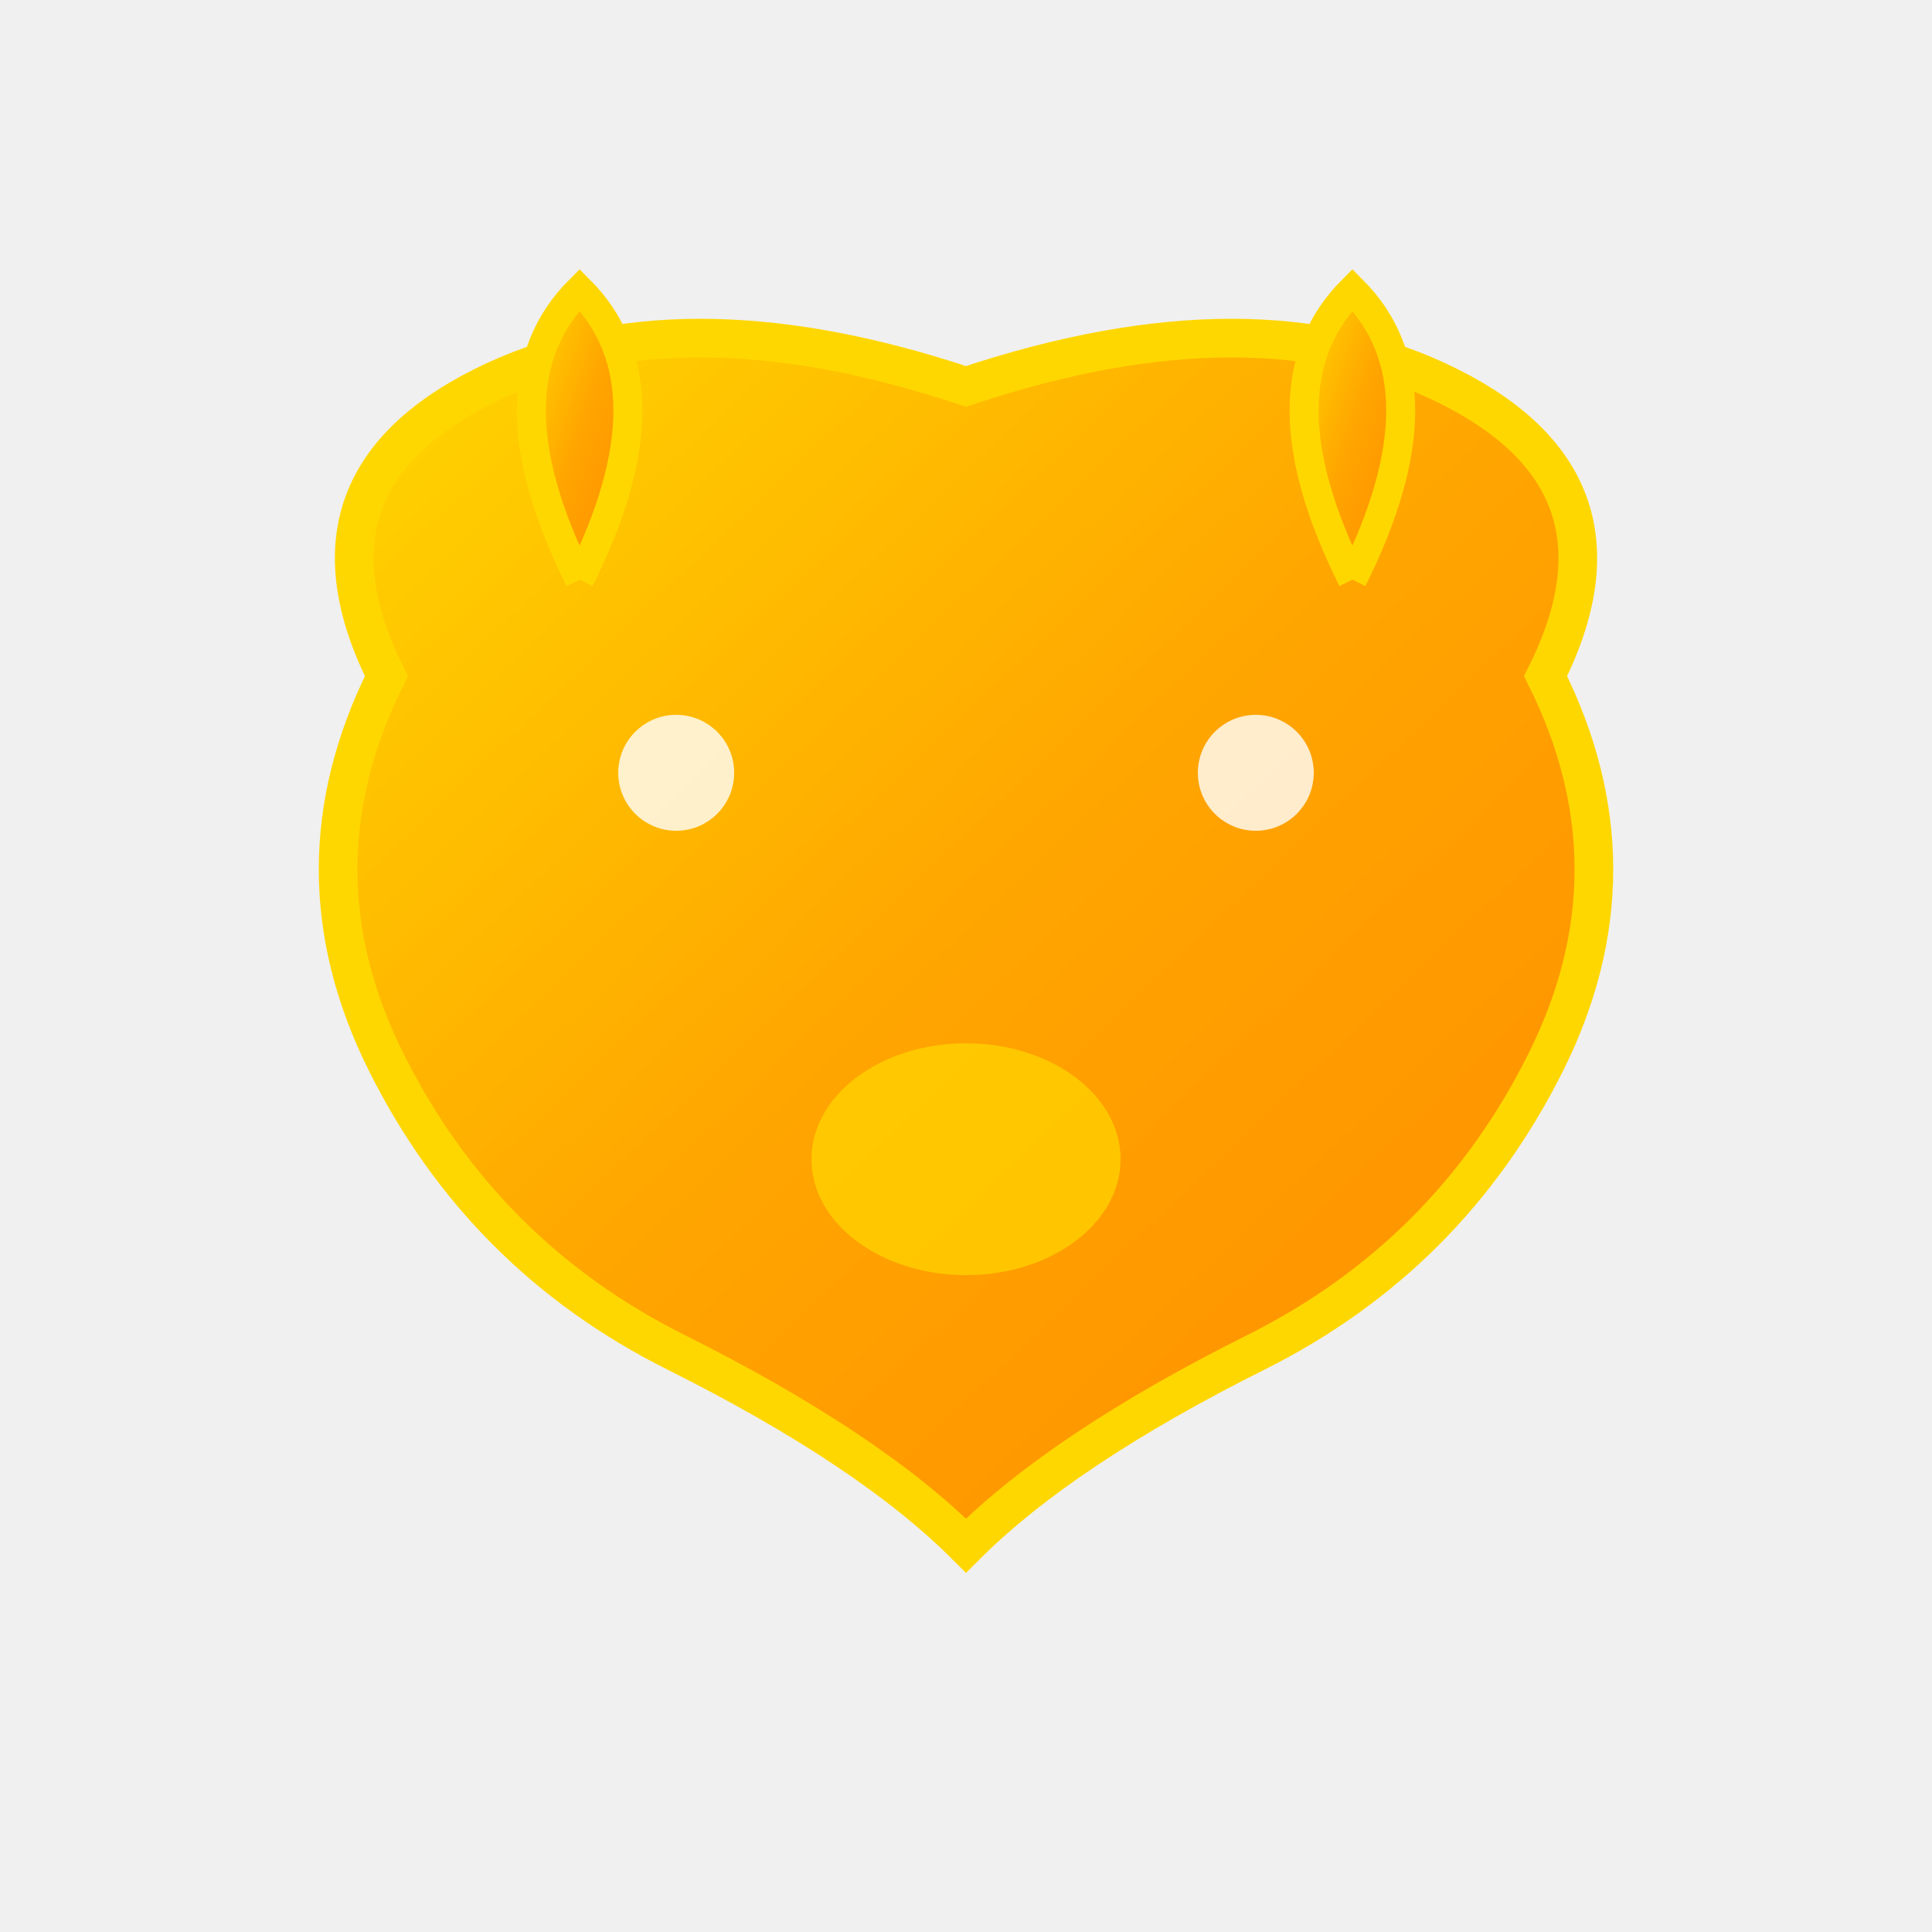
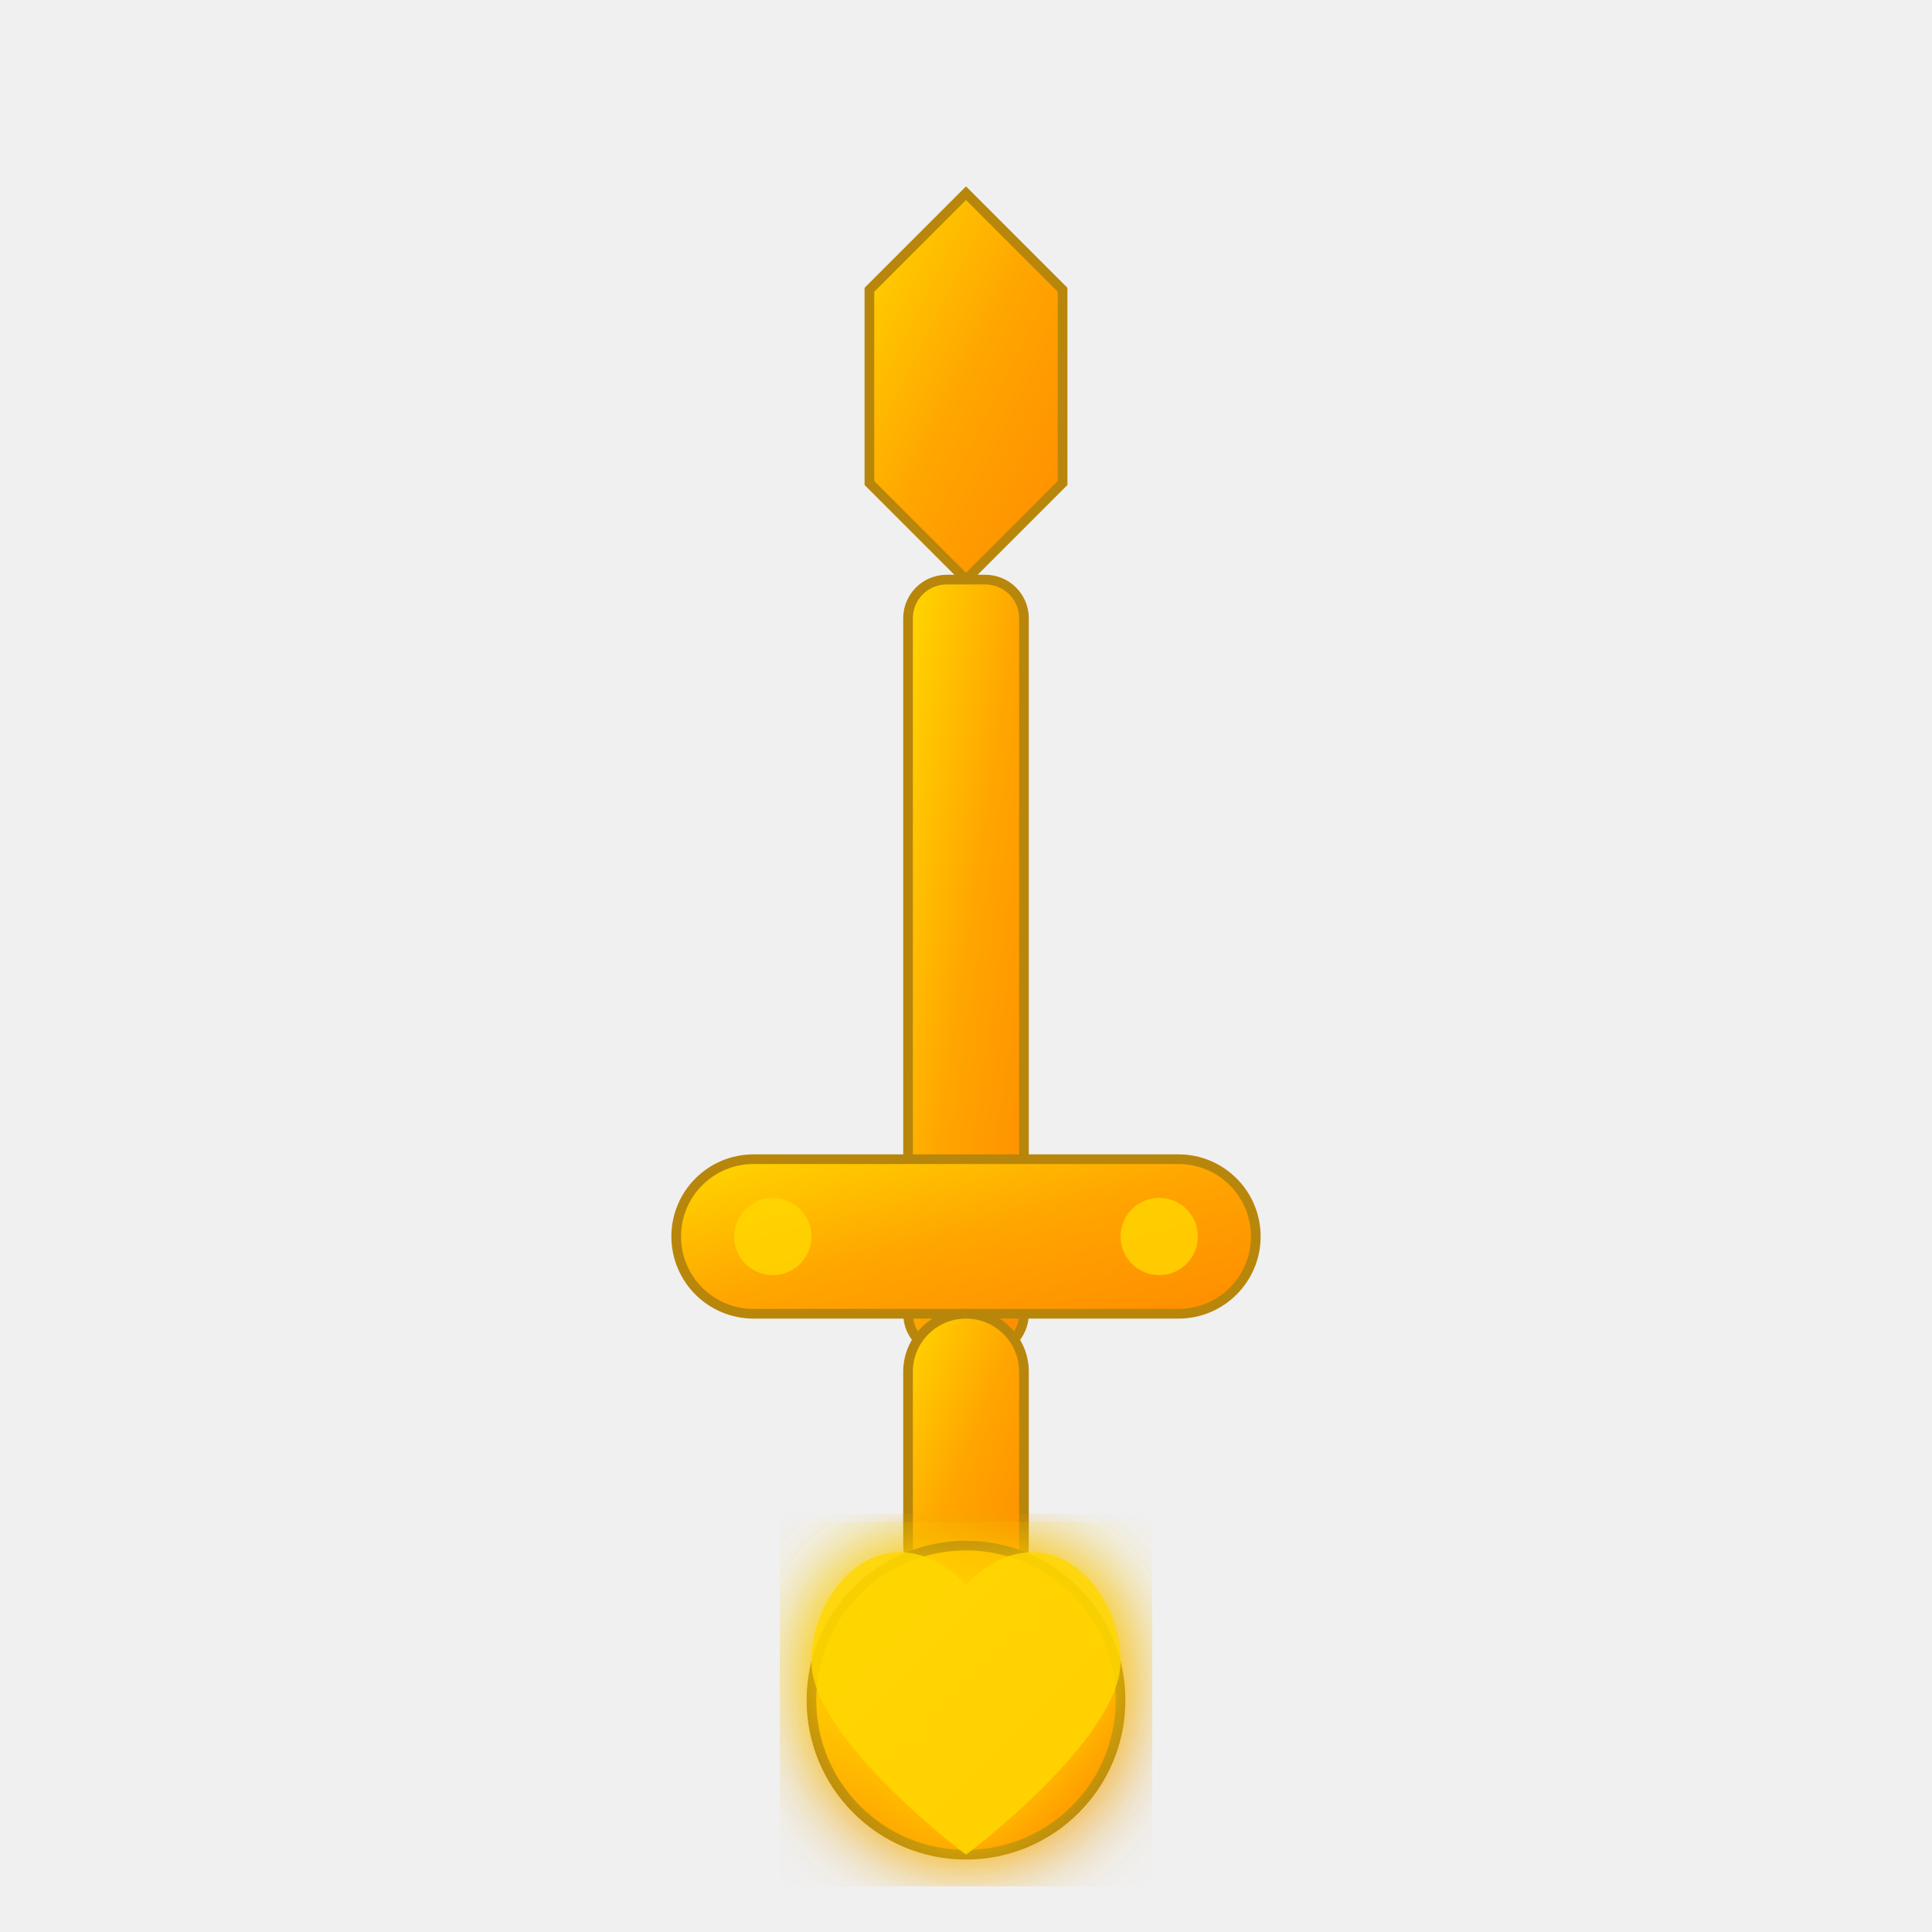
- <svg xmlns="http://www.w3.org/2000/svg" width="32" height="32" viewBox="0 0 100 100" fill="none">
+ <svg xmlns="http://www.w3.org/2000/svg" viewBox="0 0 100 100" width="32" height="32">
  <defs>
-     <linearGradient id="gold-gradient" x1="0%" y1="0%" x2="100%" y2="100%">
+     <linearGradient id="gold" x1="0%" y1="0%" x2="100%" y2="100%">
      <stop offset="0%" stop-color="#FFD700" />
      <stop offset="50%" stop-color="#FFA500" />
      <stop offset="100%" stop-color="#FF8C00" />
    </linearGradient>
+     <filter id="glow">
+       <feGaussianBlur stdDeviation="2" result="coloredBlur" />
+       <feMerge>
+         <feMergeNode in="coloredBlur" />
+         <feMergeNode in="SourceGraphic" />
+       </feMerge>
+     </filter>
  </defs>
-   <path d="M20 35 Q15 25 25 20 Q35 15 50 20 Q65 15 75 20 Q85 25 80 35 Q85 45 80 55 Q75 65 65 70 Q55 75 50 80 Q45 75 35 70 Q25 65 20 55 Q15 45 20 35 Z" fill="url(#gold-gradient)" stroke="#FFD700" stroke-width="2" />
-   <circle cx="35" cy="40" r="3" fill="#FFFFFF" opacity="0.8" />
-   <circle cx="65" cy="40" r="3" fill="#FFFFFF" opacity="0.8" />
-   <ellipse cx="50" cy="60" rx="8" ry="6" fill="#FFD700" opacity="0.7" />
-   <path d="M30 30 Q25 20 30 15 Q35 20 30 30" fill="url(#gold-gradient)" stroke="#FFD700" stroke-width="1.5" />
-   <path d="M70 30 Q75 20 70 15 Q65 20 70 30" fill="url(#gold-gradient)" stroke="#FFD700" stroke-width="1.5" />
+   <path d="M50 10 L55 15 L55 25 L50 30 L45 25 L45 15 Z" fill="url(#gold)" stroke="#B8860B" stroke-width="0.5" />
+   <rect x="47" y="30" width="6" height="40" fill="url(#gold)" stroke="#B8860B" stroke-width="0.5" rx="2" />
+   <rect x="35" y="60" width="30" height="8" fill="url(#gold)" stroke="#B8860B" stroke-width="0.5" rx="4" />
+   <rect x="47" y="68" width="6" height="15" fill="url(#gold)" stroke="#B8860B" stroke-width="0.5" rx="3" />
+   <circle cx="50" cy="88" r="8" fill="url(#gold)" stroke="#B8860B" stroke-width="0.5" filter="url(#glow)" />
+   <path d="M50 82 C46 78, 42 82, 42 86 C42 90, 50 96, 50 96 C50 96, 58 90, 58 86 C58 82, 54 78, 50 82 Z" fill="#FFD700" opacity="0.9" filter="url(#glow)" />
+   <circle cx="40" cy="64" r="2" fill="#FFD700" opacity="0.8" />
+   <circle cx="60" cy="64" r="2" fill="#FFD700" opacity="0.8" />
</svg>
